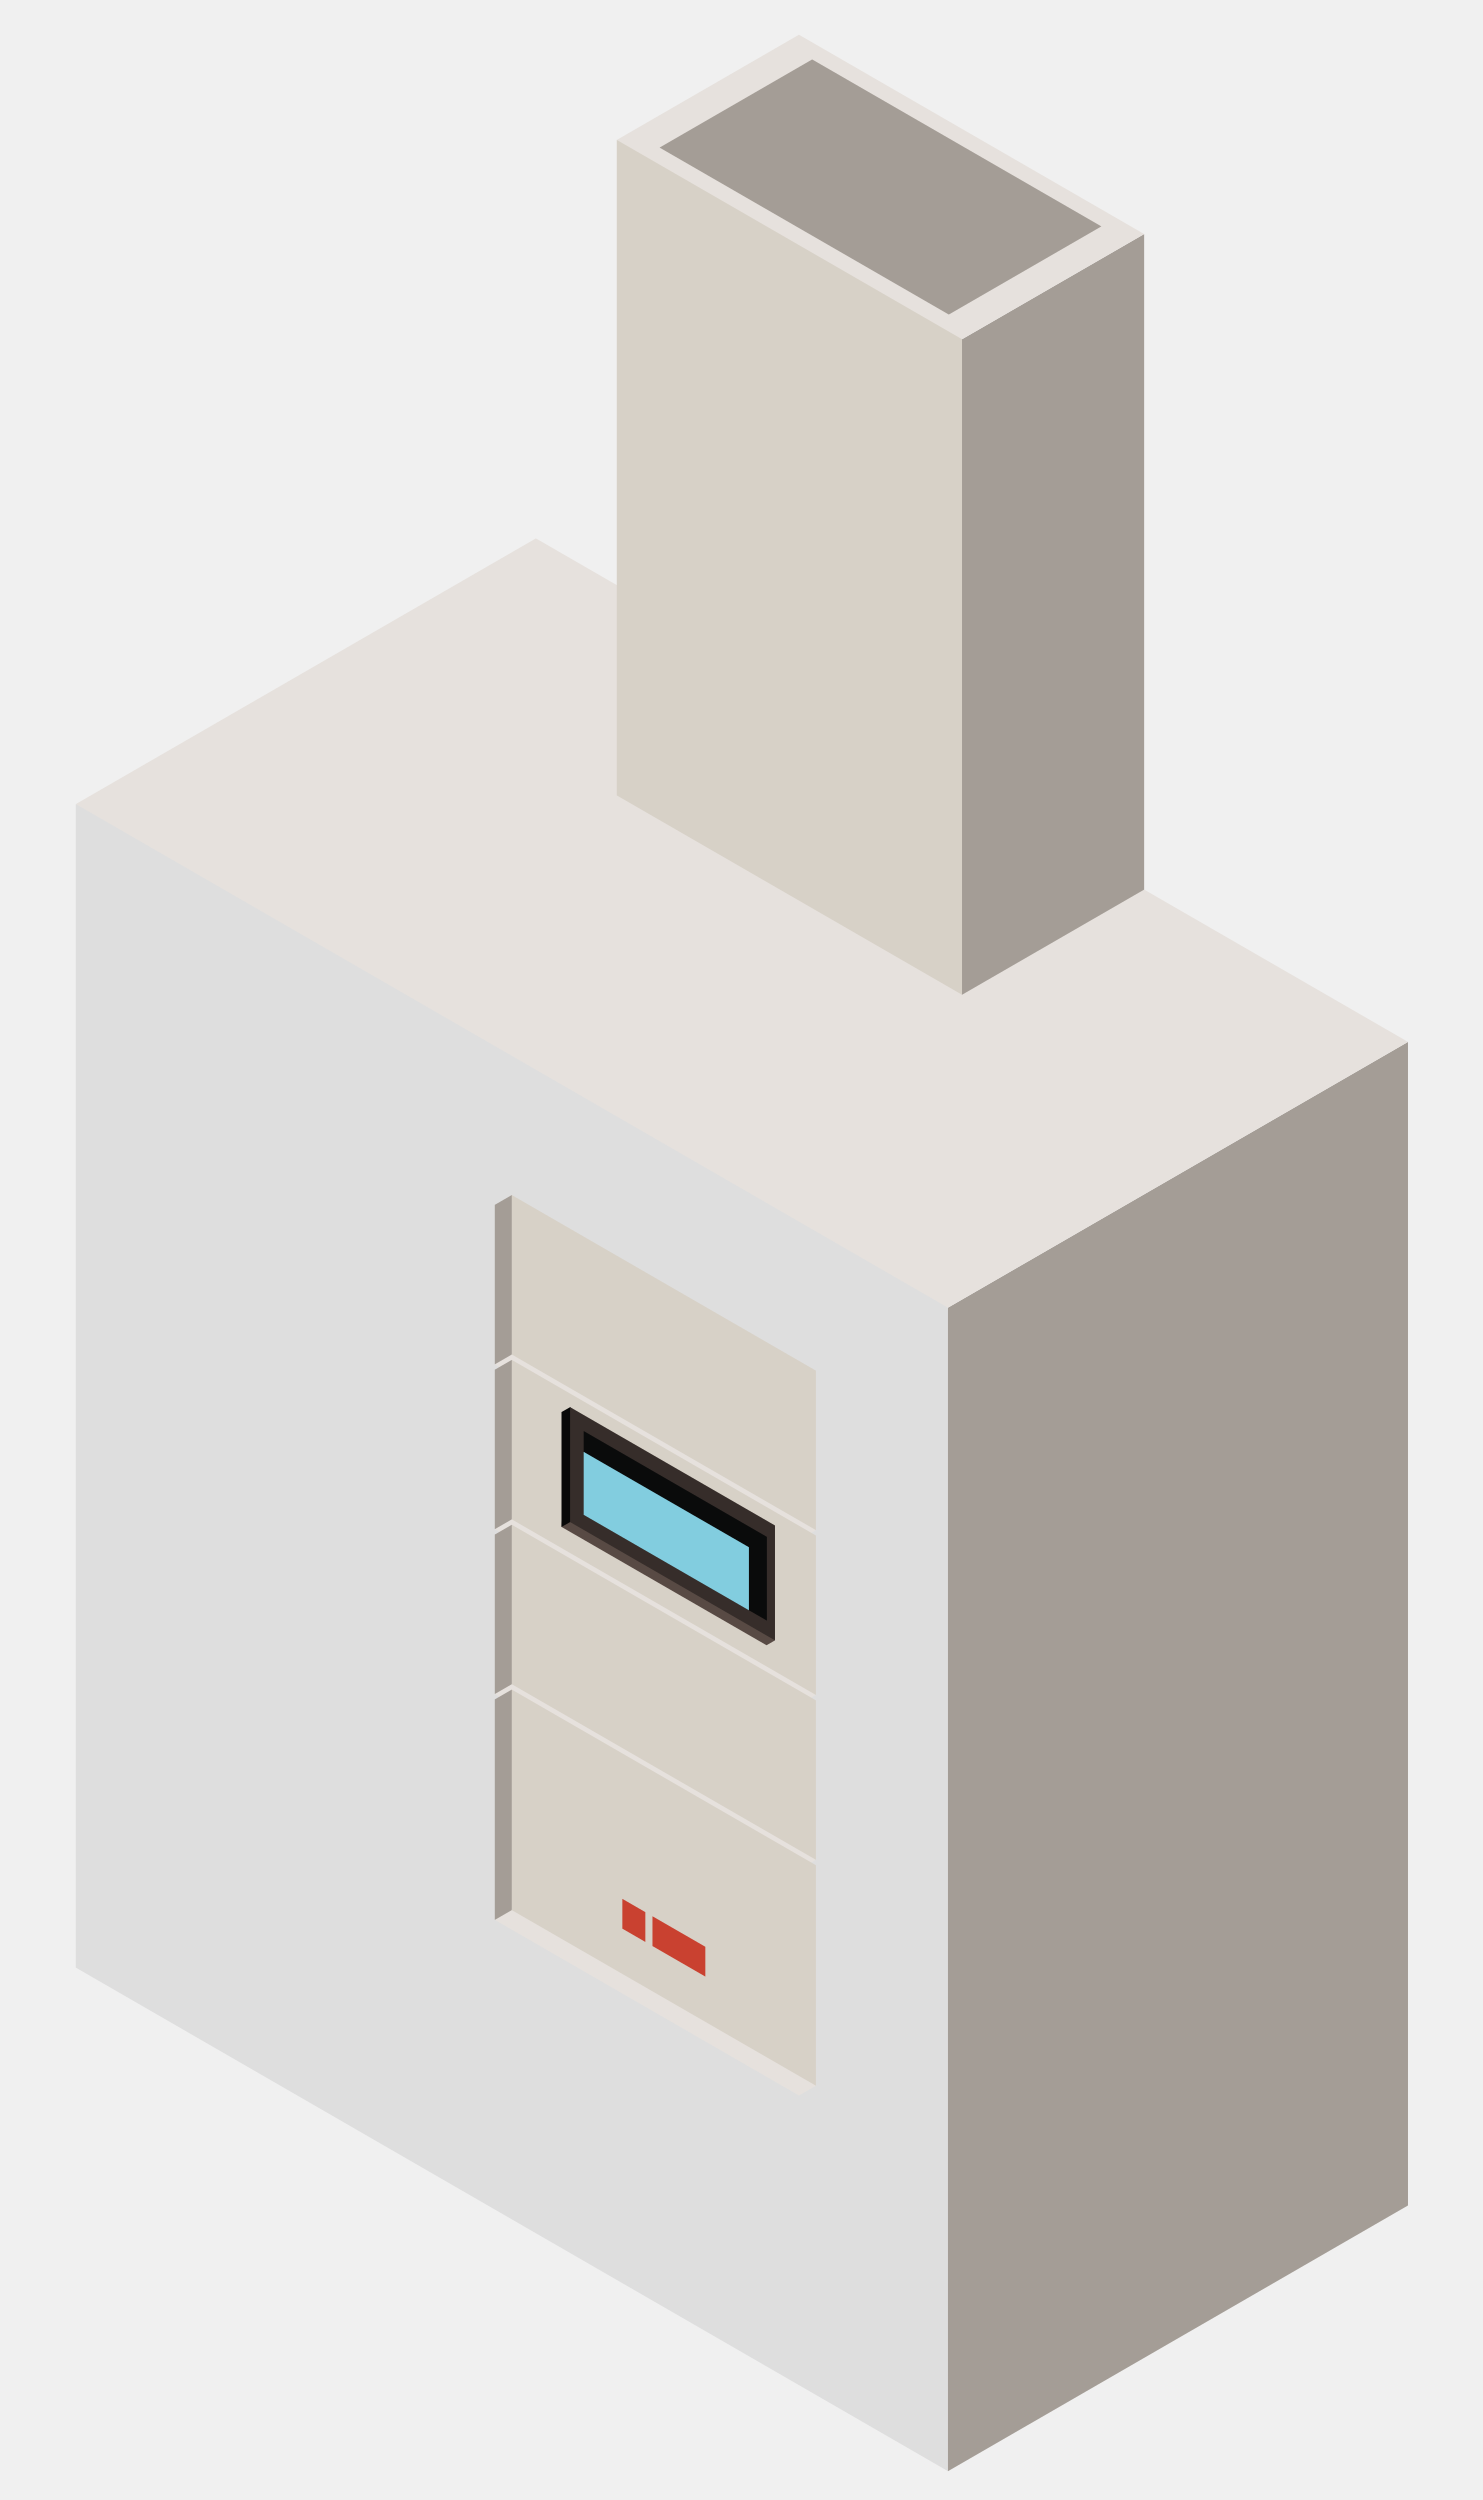
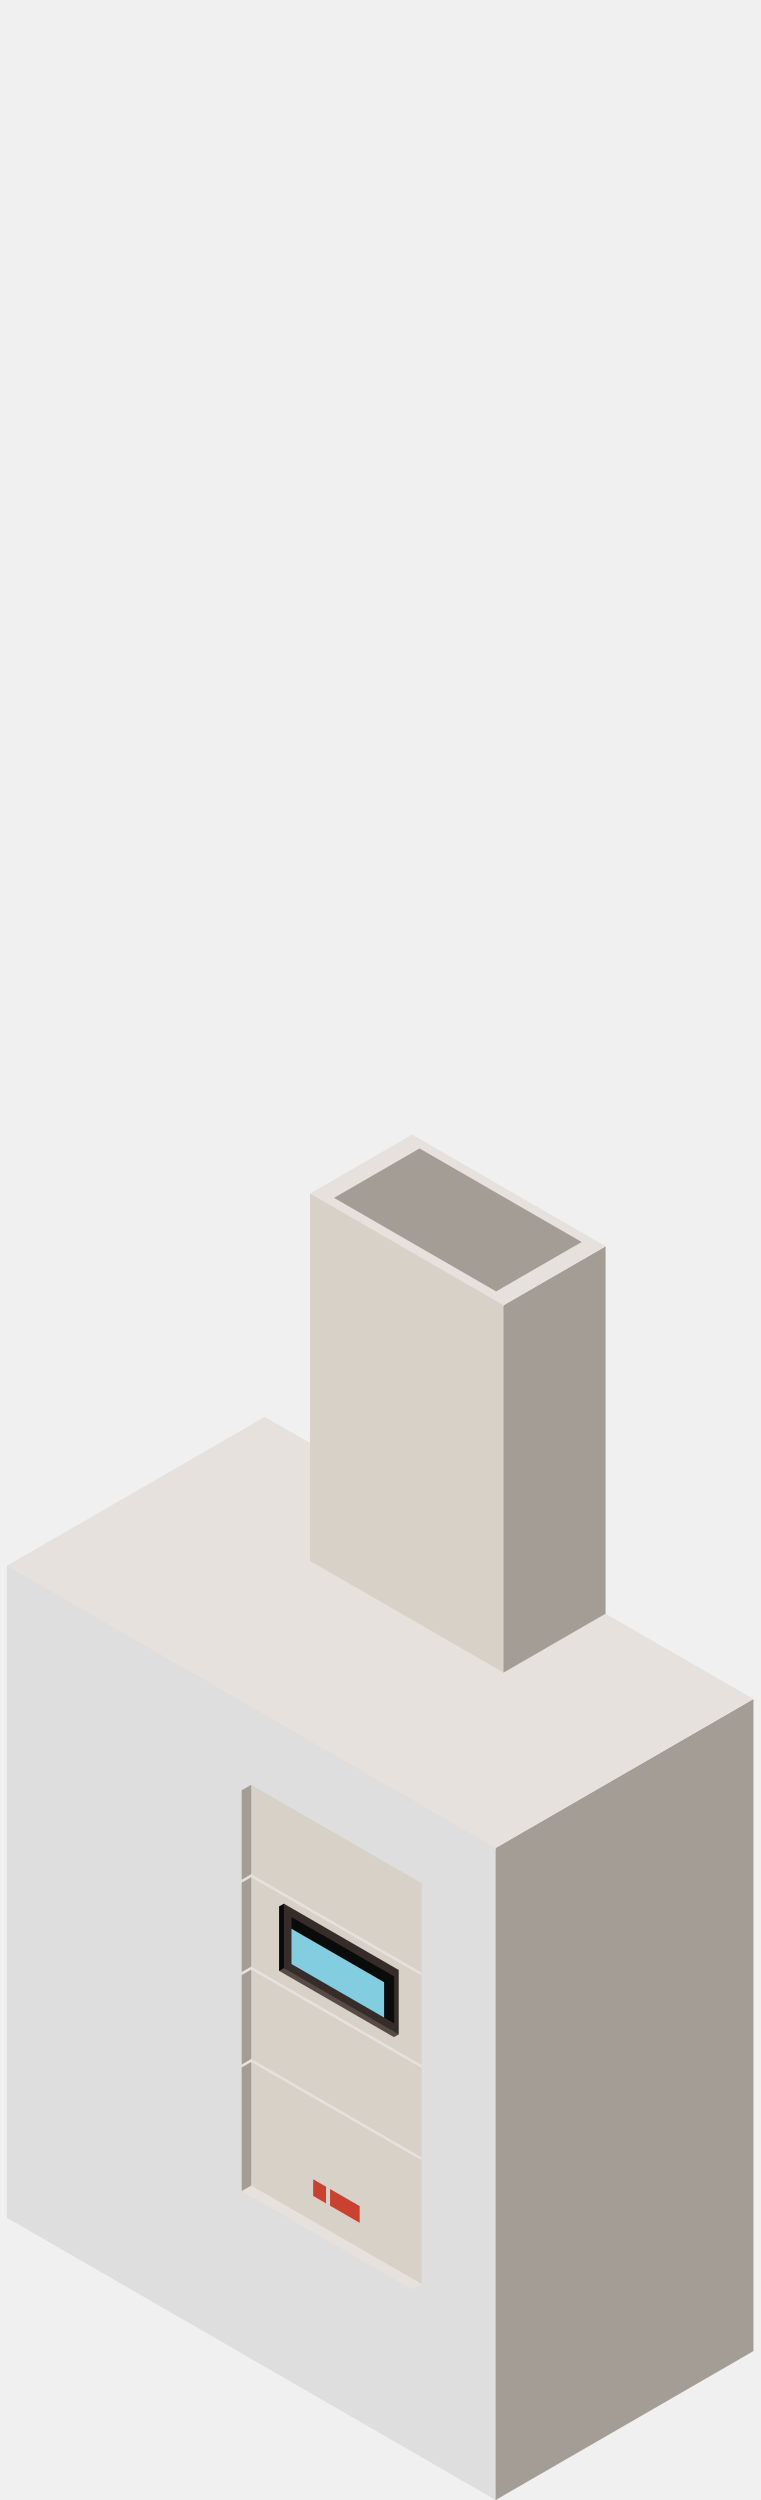
- <svg xmlns="http://www.w3.org/2000/svg" version="1.1" id="Capa_1" x="0px" y="0px" viewBox="0 0 213.447 360" style="enable-background:new 0 0 213.447 360;" xml:space="preserve">
-   <style type="text/css">
- 	.Sombra_x0020_paralela{fill:none;}
- 	.Esquinas_x0020_redondeadas_x0020_2_x0020_pt_x002E_{fill:#FFFFFF;stroke:#000000;stroke-miterlimit:10;}
- 	.Reflejo_x0020_vivo_x0020_X{fill:none;}
- 	.Bisel_x0020_suave{fill:url(#SVGID_1_);}
- 	.Atardecer{fill:#FFFFFF;}
- 	.Follaje_GS{fill:#FFDD00;}
- 	.Pompadour_GS{fill-rule:evenodd;clip-rule:evenodd;fill:#51AEE2;}
- 	.st0{enable-background:new    ;}
- 	.st1{fill:#282744;}
- 	.st2{fill:#36365C;}
- 	.st3{fill:#DAF0FD;}
- 	.st4{fill:#6194C4;}
- 	.st5{fill:#C4E0F6;}
- 	.st6{fill:#C3DDF5;}
- 	.st7{fill:#4A486A;}
- 	.st8{fill:#FFD255;}
- 	.st9{fill:#81AEDA;}
- 	.st10{fill:#8EB9E1;}
- 	.st11{fill:#A8D0F0;}
- 	.st12{fill:#2F2E34;}
- 	.st13{fill:#C7D1D1;}
- 	.st14{fill:#939F9E;}
- 	.st15{fill:#7D8787;}
- 	.st16{fill:#A1AEB3;}
- 	.st17{fill:#4F4C58;}
- 	.st18{fill:#63606F;}
- 	.st19{fill:#585564;}
- 	.st20{fill:#404047;}
- 	.st21{fill:#4A6C5C;}
- 	.st22{fill:#58806D;}
- 	.st23{fill:#3D5047;}
- 	.st24{fill:#40584D;}
- 	.st25{fill:#EDAC32;}
- 	.st26{fill:#FEE883;}
- 	.st27{fill:#D0842E;}
- 	.st28{fill:#623942;}
- 	.st29{fill:#81505A;}
- 	.st30{fill:#71454E;}
- 	.st31{fill:#BBCEEC;}
- 	.st32{fill:#EBF1FB;}
- 	.st33{fill:#CCDAF1;}
- 	.st34{fill:#2B3235;}
- 	.st35{fill:#505860;}
- 	.st36{fill:#FFFFFF;}
- 	.st37{fill:#FBBB26;}
- 	.st38{fill:#B0B8CF;}
- 	.st39{fill:#9EA9C8;}
- 	.st40{fill:#E3E7F0;}
- 	.st41{fill:#C9CEE2;}
- 	.st42{fill:#EA526F;}
- 	.st43{fill:#F7CE6D;}
- 	.st44{fill:#68ACDF;}
- 	.st45{fill:#6089C7;}
- 	.st46{fill:#87BF54;}
- 	.st47{fill:#67B765;}
- 	.st48{opacity:0.3;}
- 	.st49{fill:#4C71B6;}
- 	.st50{fill:#DBE5F6;}
- 	.st51{fill:#A49D96;}
- 	.st52{fill:#E6E1DD;}
- 	.st53{fill:#DEDEDE;}
- 	.st54{fill:#D7D1C7;}
- 	.st55{fill:#584A44;}
- 	.st56{fill:#090909;}
- 	.st57{fill:#362D2A;}
- 	.st58{fill:#0A0B0B;}
- 	.st59{fill:#82CDDF;}
- 	.st60{fill:#C94130;}
- 	.st61{opacity:0.3;fill:#020203;}
- 	.st62{fill:#585858;}
- 	.st63{fill:#363636;}
- 	.st64{fill:#020203;}
- 	.st65{fill:#B5AFA7;}
- 	.st66{fill:#EB5D55;}
- 	.st67{fill:#8B1D14;}
- 	.st68{fill:#73959D;}
- 	.st69{fill:#85A4AA;}
- 	.st70{fill:#E7F2F7;}
- 	.st71{fill:#98B0B5;}
- 	.st72{fill:#C1CED0;}
- 	.st73{fill:#899296;}
- 	.st74{fill:#ABB2B5;}
- 	.st75{fill:#1B1B1B;}
- 	.st76{fill:#2A292A;}
- 	.st77{fill:#9A9FA1;}
- 	.st78{fill:#6999D1;}
- 	.st79{fill:#D2D4DB;}
- 	.st80{fill:#949499;}
- 	.st81{fill:#232A2B;}
- 	.st82{fill:#1C2123;}
- 	.st83{fill:#272E31;}
- 	.st84{fill:#121618;}
- 	.st85{fill:#181D1F;}
- 	.st86{fill:#353E42;}
- 	.st87{fill:#D6D7D7;}
- 	.st88{fill:#DDEFF1;}
- 	.st89{fill:#101315;}
- 	.st90{fill:#3761AB;}
- 	.st91{fill:url(#SVGID_00000016041801578350818040000007644821435394570887_);}
- 	.st92{fill:url(#SVGID_00000049921806000189279600000012081291360966815364_);}
- 	.st93{fill:url(#SVGID_00000008866680669825931780000008414346421058529982_);}
- 	.st94{fill:url(#SVGID_00000160186071963502497020000010664510986247698621_);}
- 	.st95{fill:url(#SVGID_00000088115725914014877010000010708514056865368192_);}
- 	.st96{fill:#090914;}
- 	.st97{fill:#64B32E;}
- 	.st98{fill:url(#SVGID_00000070092967942704591200000016190192233392279701_);}
- 	.st99{fill:url(#SVGID_00000068654652857470514090000013292260474589211287_);}
- 	.st100{fill:url(#SVGID_00000068664297016503112490000000023797048278170267_);}
- 	.st101{fill:url(#SVGID_00000145738988323136334110000008849829484916142218_);}
- 	.st102{fill:url(#SVGID_00000002371995477918188090000012741323577802743739_);}
- 	.st103{fill:url(#SVGID_00000090267206422197925690000003859683787927558560_);}
- 	.st104{fill:url(#SVGID_00000083074008640334839430000007950455574139655857_);}
- 	.st105{fill:url(#SVGID_00000106121339619785053790000017900157694102436771_);}
- 	.st106{fill:url(#SVGID_00000038395186601787301640000004340414572502960293_);}
- 	.st107{fill:url(#SVGID_00000128486390687803784760000012289182907186754459_);}
- 	.st108{fill:url(#SVGID_00000142155927993932458180000009225849691056122520_);}
- 	.st109{fill:url(#SVGID_00000183222044901991778240000002373017135226225548_);}
- 	.st110{fill:url(#SVGID_00000012440497845477292630000010890896130395882374_);}
- 	.st111{fill:url(#SVGID_00000074400398619233485310000015615651818110153146_);}
- 	.st112{fill:url(#SVGID_00000098221805509060925980000008213656936619684748_);}
- 	.st113{fill:url(#SVGID_00000142134413095484821160000017762831699205754796_);}
- 	.st114{fill:url(#SVGID_00000101790003852197297440000016355608888401386166_);}
- 	.st115{fill:url(#SVGID_00000124845027086697574950000017016180042714673814_);}
- 	.st116{fill:url(#SVGID_00000163762518926601463130000002778156577630415247_);}
- 	.st117{fill:url(#SVGID_00000139263099589925788260000015239031738212263811_);}
- 	.st118{fill:url(#SVGID_00000013175452236965764550000017777614537518543011_);}
- 	.st119{fill:url(#SVGID_00000169551000715325302380000017071858170216377768_);}
- 	.st120{fill:url(#SVGID_00000108304579612443952480000011494696359774900399_);}
- 	.st121{fill:url(#SVGID_00000049213271926756156330000017411336111502482862_);}
- 	.st122{fill:url(#SVGID_00000041292488492729720150000014065405201276884103_);}
- 	.st123{fill:url(#SVGID_00000112606819443337058430000000547209280962914703_);}
- 	.st124{fill:url(#SVGID_00000082339277893146656530000008651675268781754039_);}
- 	.st125{fill:url(#SVGID_00000005965500991886098340000002297588046290622133_);}
- 	.st126{fill:url(#SVGID_00000120529321818409373250000007687553396429248404_);}
- 	.st127{fill:url(#SVGID_00000177442673240370773390000001795502024314757532_);}
- 	.st128{fill:url(#SVGID_00000088848345121156830190000011337061671686721215_);}
- 	.st129{fill:url(#SVGID_00000022523316628958241340000010163638402628898986_);}
- 	.st130{fill:url(#SVGID_00000034059043950550736260000015565010396586177951_);}
- 	.st131{fill:url(#SVGID_00000108285302229331591340000007493291372854021558_);}
- 	.st132{fill:url(#SVGID_00000026870117012390963240000012874840761540428187_);}
- 	.st133{fill:url(#SVGID_00000007400134228884822530000013775237832923313040_);}
- 	.st134{fill:url(#SVGID_00000060031666898662712730000000867781302381161400_);}
- 	.st135{fill:url(#SVGID_00000156583455356667956560000006870787316567542958_);}
- 	.st136{fill:url(#SVGID_00000119800541536728536250000004086838373622711734_);}
- 	.st137{fill:url(#SVGID_00000021090166813176256060000001085917784397411517_);}
- 	.st138{fill:url(#SVGID_00000121977398072444899510000014835686020297427122_);}
- 	.st139{fill:url(#SVGID_00000003817874781189747430000008117289327245205148_);}
- 	.st140{fill:url(#SVGID_00000145048941883221933480000007572129319103666588_);}
- 	.st141{fill:url(#SVGID_00000062875569881405941130000004831474392202365112_);}
- 	.st142{fill:url(#SVGID_00000052101821426635990680000001501511764697438096_);}
- 	.st143{fill:url(#SVGID_00000067211236580400226700000006918112415480507537_);}
- 	.st144{fill:url(#SVGID_00000087403526871539034750000016761323512921716909_);}
- 	.st145{fill:url(#SVGID_00000104675483288466873950000010030977973200640171_);}
- 	.st146{fill:url(#SVGID_00000027600834452876076730000010536376573335135110_);}
- 	.st147{fill:url(#SVGID_00000057840545219023383090000016078144097605002915_);}
- 	.st148{fill:url(#SVGID_00000160877284890157244460000006859015600938212537_);}
- 	.st149{fill:url(#SVGID_00000084491473497960037610000010067347746998908060_);}
- 	.st150{fill:#E41F1C;}
- 	.st151{fill:url(#SVGID_00000147908303978185907930000008968902524125842050_);}
- 	.st152{fill:url(#SVGID_00000064338063770469339530000005934464590897906862_);}
- 	.st153{fill:url(#SVGID_00000150824667139750470100000003415526048634948797_);}
- 	.st154{fill:url(#SVGID_00000067230945017883278570000002578122152906509502_);}
- 	.st155{fill:url(#SVGID_00000080923448113270399050000016426823287647049098_);}
- 	.st156{fill:url(#SVGID_00000111186936904524290250000018234011840080847277_);}
- 	.st157{fill:url(#SVGID_00000060713369225808085940000000077094902647424131_);}
- 	.st158{fill:url(#SVGID_00000139259143733265367490000012439986367512388792_);}
- 	.st159{fill:url(#SVGID_00000084496196455250390070000009516041432167697335_);}
- 	.st160{fill:url(#SVGID_00000022561923150696343060000012931080108744105102_);}
- 	.st161{fill:url(#SVGID_00000181066874376534231500000005514574284918631323_);}
- 	.st162{fill:url(#SVGID_00000011734641598126640320000016419240198934596274_);}
- 	.st163{fill:url(#SVGID_00000152245424591462361140000005532329845929679500_);}
- 	.st164{fill:url(#SVGID_00000083049691876712046810000016911834094688178818_);}
- 	.st165{fill:url(#SVGID_00000051351884308061637380000005626626297220173244_);}
- 	.st166{opacity:0.74;}
- </style>
-   <linearGradient id="SVGID_1_" gradientUnits="userSpaceOnUse" x1="-141.392" y1="-240.945" x2="-140.685" y2="-240.238">
-     <stop offset="0" style="stop-color:#E6E6EB" />
-     <stop offset="0.174" style="stop-color:#E2E2E6" />
-     <stop offset="0.352" style="stop-color:#D5D4D8" />
-     <stop offset="0.532" style="stop-color:#C0BFC2" />
-     <stop offset="0.714" style="stop-color:#A4A2A4" />
-     <stop offset="0.895" style="stop-color:#828282" />
-     <stop offset="1" style="stop-color:#6B6E6E" />
-   </linearGradient>
-   <g>
-     <g>
-       <g>
-         <g>
-           <polygon class="st51" points="202.751,317.586 136.505,355.852 134.261,350.556 135.451,192.528 136.505,188.304       202.751,150.033     " />
-           <polygon class="st52" points="202.751,150.033 136.505,188.304 131.624,187.544 15.335,120.682 10.912,115.788 77.164,77.527           " />
-           <path class="st53" d="M10.912,115.788v167.549l125.593,72.515V188.304L10.912,115.788z" />
-         </g>
-       </g>
-       <g>
-         <polygon class="st51" points="164.757,128.103 138.531,143.245 137.648,141.146 138.114,50.523 138.531,48.849 164.757,33.703         " />
-         <polygon class="st52" points="164.757,33.703 138.531,48.849 136.6,48.551 90.564,22.085 88.814,20.149 115.045,4.998    " />
-         <polygon class="st51" points="158.597,32.6 136.626,45.295 94.978,21.252 116.949,8.558    " />
-         <path class="st54" d="M88.814,20.149v94.391l49.717,28.705V48.849L88.814,20.149z" />
-       </g>
-     </g>
-     <g>
-       <g>
-         <g>
-           <path class="st52" d="M115.049,221.749l2.442-1.409l-43.797-48.254l-2.442,24.377L115.049,221.749z" />
-           <path class="st51" d="M78.615,185.014l-4.921-12.928l-2.442,1.409v22.968l2.442-1.413L78.615,185.014z" />
-           <path class="st54" d="M117.491,220.34v-22.966l-43.797-25.288v22.963L117.491,220.34z" />
-         </g>
-         <g>
-           <path class="st52" d="M115.049,245.487l2.442-1.409l-43.797-48.254L71.252,220.2L115.049,245.487z" />
-           <path class="st51" d="M78.615,208.75l-4.921-12.926l-2.442,1.409V220.2l2.442-1.411L78.615,208.75z" />
-           <path class="st54" d="M117.491,244.079v-22.966l-43.797-25.288v22.964L117.491,244.079z" />
-         </g>
-         <g>
-           <g>
-             <path class="st55" d="M110.377,236.915l1.221-0.699l-29.505-33.585l-1.235,17.247L110.377,236.915z" />
-             <path class="st56" d="M90.971,216.652l-8.878-14.02l-1.235,0.699v16.548l1.235-0.698L90.971,216.652z" />
-             <path class="st57" d="M111.598,236.216v-16.548l-29.505-17.037v16.548L111.598,236.216z" />
-           </g>
-           <g>
-             <polygon class="st58" points="84.051,209.071 84.051,206.069 110.431,221.307 110.431,233.371 107.845,231.881        100.563,223.634      " />
-             <polygon class="st59" points="84.051,218.137 84.051,209.071 107.845,222.802 107.845,231.881      " />
-           </g>
-         </g>
-         <g>
-           <path class="st52" d="M115.049,269.227l2.442-1.411l-43.797-48.251l-2.442,24.375L115.049,269.227z" />
-           <path class="st51" d="M78.615,232.49l-4.921-12.926l-2.442,1.409v22.966l2.442-1.411L78.615,232.49z" />
-           <path class="st54" d="M117.491,267.816V244.85l-43.797-25.286v22.963L117.491,267.816z" />
-         </g>
-         <g>
-           <path class="st52" d="M115.049,301.755l2.442-1.411l-43.797-57.045l-2.442,33.166L115.049,301.755z" />
-           <path class="st51" d="M78.615,256.229l-4.921-12.93l-2.442,1.411v31.755l2.442-1.409L78.615,256.229z" />
-           <path class="st54" d="M117.491,300.344v-31.755l-43.797-25.29v31.758L117.491,300.344z" />
-         </g>
-         <g>
-           <polygon class="st60" points="101.567,280.336 93.956,275.943 93.956,280.233 101.567,284.628     " />
-           <polygon class="st60" points="92.929,279.64 92.929,275.35 89.618,273.437 89.618,277.727     " />
-         </g>
-       </g>
-     </g>
-   </g>
+ <svg xmlns="http://www.w3.org/2000/svg" id="Capa_1" data-name="Capa 1" viewBox="0 0 182.476 600">
+   <defs>
+     <style>.cls-1{fill:#a49d96;}.cls-2{fill:#e6e1dd;}.cls-3{fill:#dedede;}.cls-4{fill:#d7d1c7;}.cls-5{fill:#584a44;}.cls-6{fill:#090909;}.cls-7{fill:#362d2a;}.cls-8{fill:#0a0b0b;}.cls-9{fill:#82cddf;}.cls-10{fill:#c94130;}</style>
+   </defs>
+   <polygon class="cls-1" points="180.827 564.26 118.953 600 116.858 595.053 117.968 447.455 118.953 443.51 180.827 407.765 180.827 564.26" />
+   <polygon class="cls-2" points="180.827 407.765 118.953 443.51 114.395 442.8 5.78 380.351 1.649 375.78 63.528 340.044 180.827 407.765" />
+   <path class="cls-3" d="M1.649,375.78V532.271L118.953,600V443.51Z" />
+   <polygon class="cls-1" points="145.341 387.282 120.845 401.425 120.021 399.465 120.456 314.822 120.845 313.259 145.341 299.112 145.341 387.282" />
+   <polygon class="cls-2" points="145.341 299.112 120.845 313.259 119.042 312.98 76.044 288.261 74.41 286.453 98.909 272.302 145.341 299.112" />
+   <polygon class="cls-1" points="139.588 298.082 119.067 309.939 80.167 287.484 100.688 275.627 139.588 298.082" />
+   <path class="cls-4" d="M74.41,286.453v88.161l46.435,26.811V313.259Z" />
+   <path class="cls-2" d="M98.913,474.747l2.281-1.315-40.906-45.07L58.007,451.13Z" />
+   <path class="cls-1" d="M64.884,440.437l-4.6-12.075-2.281,1.316V451.13l2.281-1.32Z" />
+   <path class="cls-4" d="M101.194,473.432V451.981L60.288,428.362V449.81Z" />
+   <path class="cls-2" d="M98.913,496.919l2.281-1.315L60.288,450.535,58.007,473.3Z" />
+   <path class="cls-1" d="M64.884,462.607l-4.6-12.072-2.281,1.315V473.3l2.281-1.318Z" />
+   <path class="cls-4" d="M101.194,495.6V474.153L60.288,450.535v21.447Z" />
+   <path class="cls-5" d="M94.55,488.913l1.14-.653L68.132,456.892,66.979,473Z" />
+   <path class="cls-6" d="M76.424,469.987l-8.292-13.1-1.153.652V473l1.153-.652Z" />
+   <path class="cls-7" d="M95.69,488.26V472.8L68.132,456.892v15.456Z" />
+   <polygon class="cls-8" points="69.961 462.907 69.961 460.102 94.601 474.335 94.601 485.603 92.184 484.211 85.383 476.509 69.961 462.907" />
+   <polygon class="cls-9" points="69.961 471.374 69.961 462.907 92.184 475.731 92.184 484.211 69.961 471.374" />
+   <path class="cls-2" d="M98.913,519.092l2.281-1.318L60.288,472.707l-2.281,22.766Z" />
+   <path class="cls-1" d="M64.884,484.779l-4.6-12.072-2.281,1.316v21.45l2.281-1.318Z" />
+   <path class="cls-4" d="M101.194,517.774v-21.45L60.288,472.707v21.448Z" />
+   <path class="cls-2" d="M98.913,549.474l2.281-1.318L60.288,494.875l-2.281,30.977Z" />
+   <path class="cls-1" d="M64.884,506.952l-4.6-12.077-2.281,1.318v29.659l2.281-1.315Z" />
+   <path class="cls-4" d="M101.194,548.156V518.5L60.288,494.875v29.662Z" />
+   <polygon class="cls-10" points="86.321 529.468 79.212 525.365 79.212 529.371 86.321 533.477 86.321 529.468" />
+   <polygon class="cls-10" points="78.253 528.818 78.253 524.811 75.161 523.024 75.161 527.031 78.253 528.818" />
</svg>
